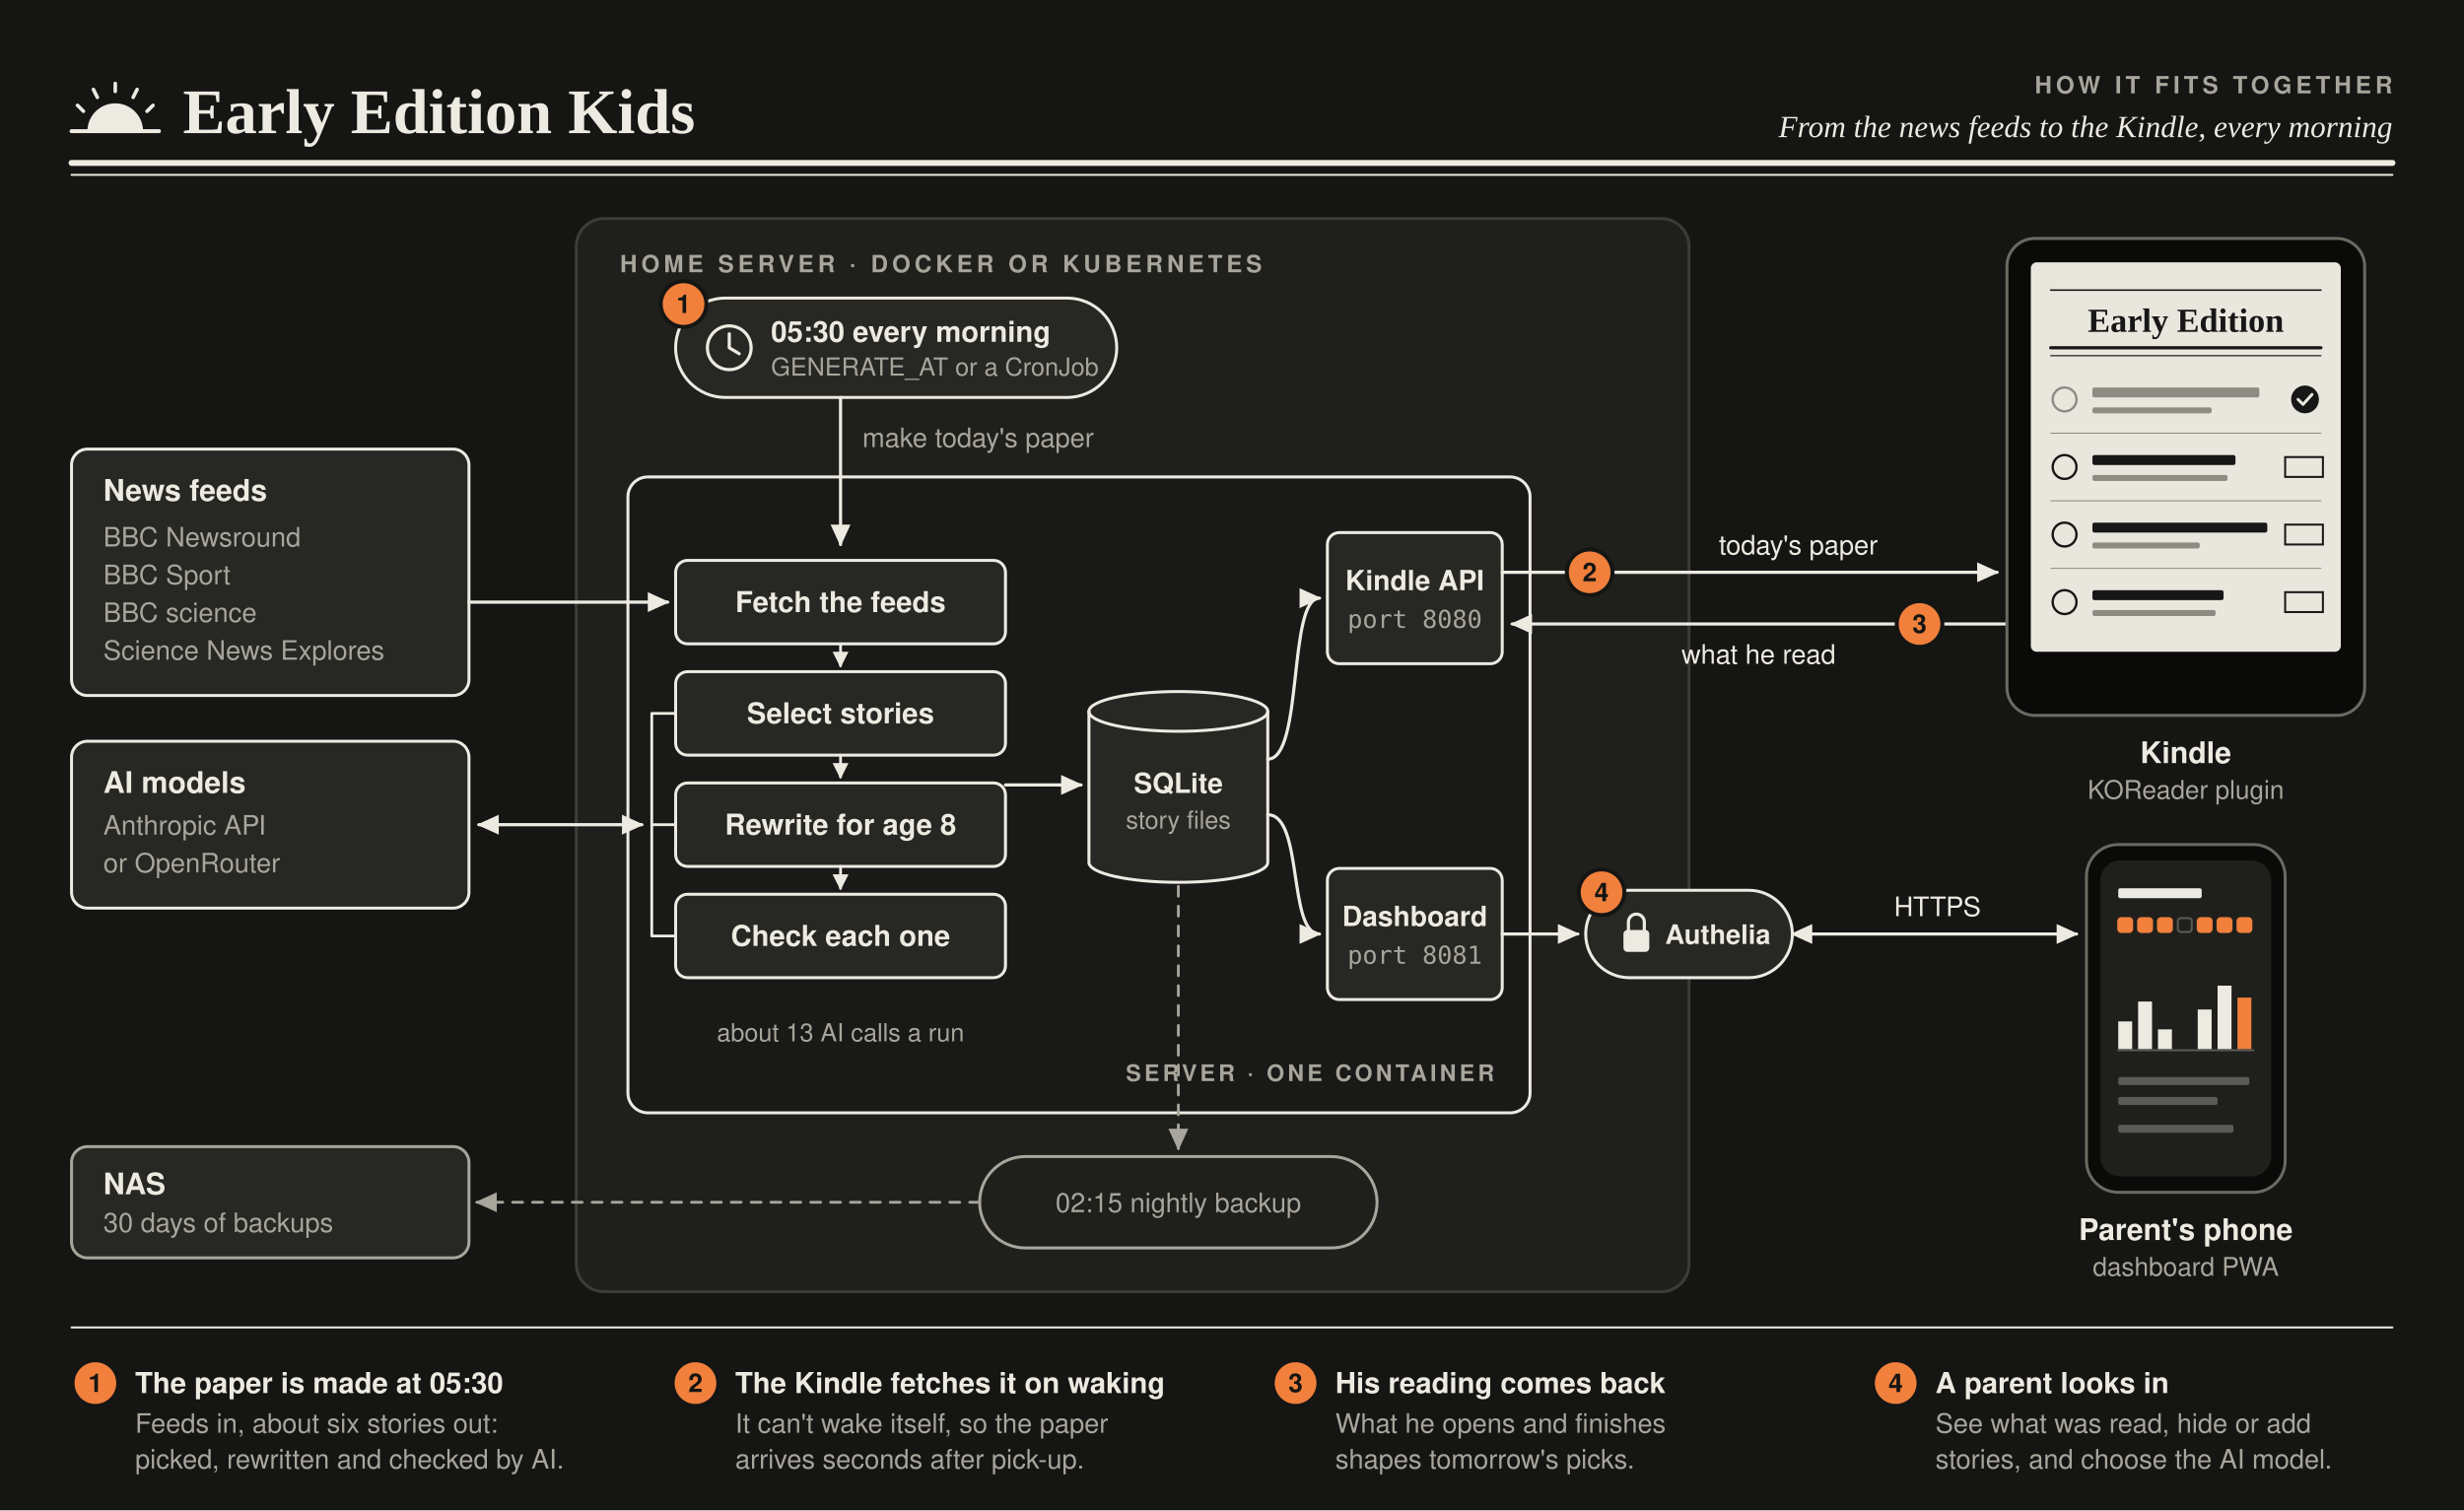
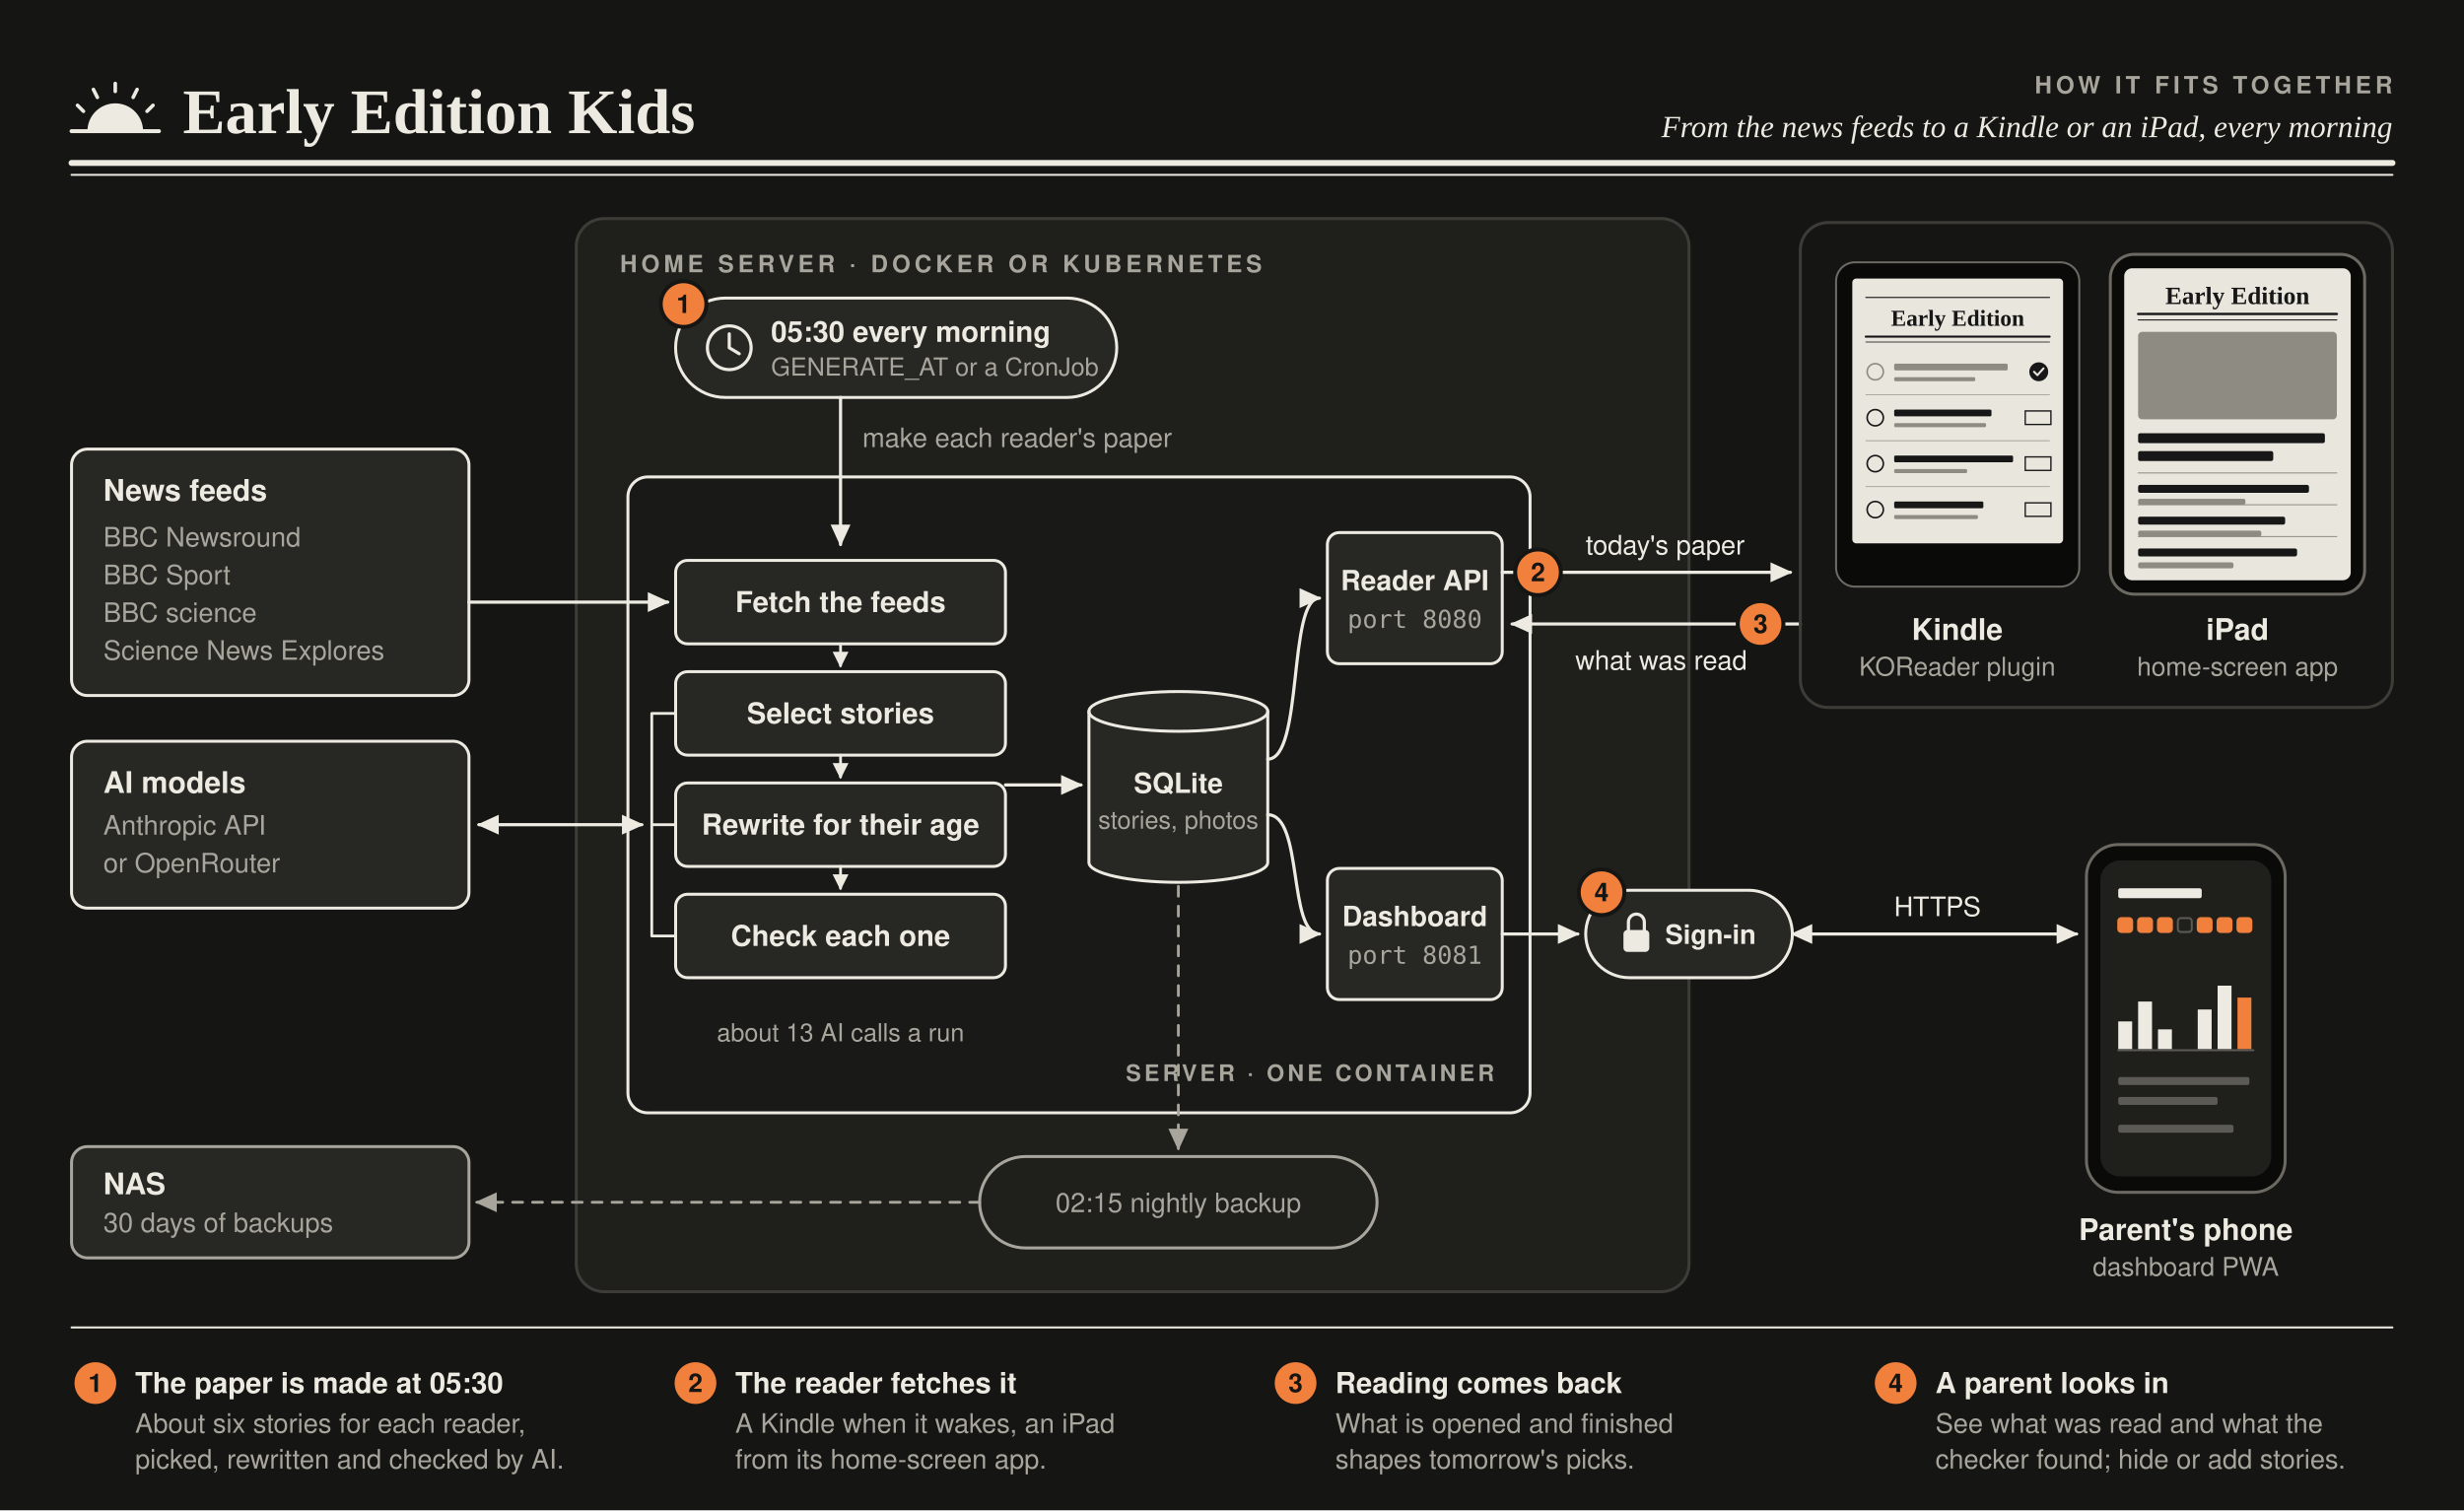
<svg xmlns="http://www.w3.org/2000/svg" viewBox="0 0 1240 760" width="1240" height="760" role="img" aria-labelledby="t d">
  <defs>
    <marker id="end-ink" markerUnits="userSpaceOnUse" markerWidth="11" markerHeight="10" refX="10" refY="5" orient="auto">
      <path d="M0,0 L11,5 L0,10 Z" fill="#EDEAE2" />
    </marker>
    <marker id="start-ink" markerUnits="userSpaceOnUse" markerWidth="11" markerHeight="10" refX="1" refY="5" orient="auto">
      <path d="M11,0 L0,5 L11,10 Z" fill="#EDEAE2" />
    </marker>
    <marker id="end-muted" markerUnits="userSpaceOnUse" markerWidth="11" markerHeight="10" refX="10" refY="5" orient="auto">
      <path d="M0,0 L11,5 L0,10 Z" fill="#A8A59C" />
    </marker>
    <marker id="end-small" markerUnits="userSpaceOnUse" markerWidth="8" markerHeight="8" refX="7" refY="4" orient="auto">
      <path d="M0,0 L8,4 L0,8 Z" fill="#EDEAE2" />
    </marker>
  </defs>
  <rect width="1240" height="760" fill="#151513" />
  <path d="M44,66 A14,14 0 0 1 72,66 Z" fill="#EDEAE2" stroke="#EDEAE2" stroke-width="0" stroke-linecap="round" stroke-linejoin="round" />
  <path d="M36,66 H80" fill="none" stroke="#EDEAE2" stroke-width="2" stroke-linecap="round" stroke-linejoin="round" />
  <path d="M58,42 V46 M39,53 L42,56 M77,53 L74,56 M47,45 L49,49 M69,45 L67,49" fill="none" stroke="#EDEAE2" stroke-width="1.8" stroke-linecap="round" stroke-linejoin="round" />
  <text x="92" y="67" font-family="Georgia, 'Times New Roman', serif" font-size="32" font-weight="700" fill="#EDEAE2" text-anchor="start">Early Edition Kids</text>
  <text x="1204" y="47" font-family="-apple-system, 'Segoe UI', Helvetica, Arial, sans-serif" font-size="12" font-weight="700" fill="#A8A59C" text-anchor="end" letter-spacing="2">HOW IT FITS TOGETHER</text>
-   <text x="1204" y="69" font-family="Georgia, 'Times New Roman', serif" font-size="15.5" font-weight="400" fill="#EDEAE2" text-anchor="end" font-style="italic">From the news feeds to the Kindle, every morning</text>
+   <text x="1204" y="69" font-family="Georgia, 'Times New Roman', serif" font-size="15.5" font-weight="400" fill="#EDEAE2" text-anchor="end" font-style="italic">From the news feeds to a Kindle or an iPad, every morning</text>
  <path d="M36,82 H1204" fill="none" stroke="#EDEAE2" stroke-width="3" stroke-linecap="round" stroke-linejoin="round" />
  <path d="M36,88 H1204" fill="none" stroke="#EDEAE2" stroke-width="1" stroke-linecap="round" stroke-linejoin="round" />
  <rect x="290" y="110" width="560" height="540" rx="14" fill="#1F1F1C" stroke="#3D3C37" stroke-width="1.5" />
  <text x="312" y="137" font-family="-apple-system, 'Segoe UI', Helvetica, Arial, sans-serif" font-size="12" font-weight="700" fill="#A8A59C" text-anchor="start" letter-spacing="2">HOME SERVER · DOCKER OR KUBERNETES</text>
  <rect x="316" y="240" width="454" height="320" rx="10" fill="#191917" stroke="#EDEAE2" stroke-width="1.5" />
  <text x="752" y="544" font-family="-apple-system, 'Segoe UI', Helvetica, Arial, sans-serif" font-size="11.5" font-weight="700" fill="#A8A59C" text-anchor="end" letter-spacing="1.6">SERVER · ONE CONTAINER</text>
  <rect x="340" y="150" width="222" height="50" rx="25" fill="#272723" stroke="#EDEAE2" stroke-width="1.5" />
  <circle cx="367" cy="175" r="11" fill="none" stroke="#EDEAE2" stroke-width="1.6" />
  <path d="M367,168 V175 L372,178" fill="none" stroke="#EDEAE2" stroke-width="1.6" stroke-linecap="round" stroke-linejoin="round" />
  <text x="388" y="172" font-family="-apple-system, 'Segoe UI', Helvetica, Arial, sans-serif" font-size="14.5" font-weight="700" fill="#EDEAE2" text-anchor="start">05:30 every morning</text>
  <text x="388" y="189" font-family="-apple-system, 'Segoe UI', Helvetica, Arial, sans-serif" font-size="12.5" font-weight="400" fill="#A8A59C" text-anchor="start">GENERATE_AT or a CronJob</text>
  <path d="M423,200 V274" fill="none" stroke="#EDEAE2" stroke-width="1.6" stroke-linecap="round" stroke-linejoin="round" marker-end="url(#end-ink)" />
-   <text x="434" y="225" font-family="-apple-system, 'Segoe UI', Helvetica, Arial, sans-serif" font-size="13.5" font-weight="400" fill="#A8A59C" text-anchor="start">make today's paper</text>
+   <text x="434" y="225" font-family="-apple-system, 'Segoe UI', Helvetica, Arial, sans-serif" font-size="13.5" font-weight="400" fill="#A8A59C" text-anchor="start">make each reader's paper</text>
  <rect x="340" y="282" width="166" height="42" rx="6" fill="#272723" stroke="#EDEAE2" stroke-width="1.5" />
  <text x="423" y="308" font-family="-apple-system, 'Segoe UI', Helvetica, Arial, sans-serif" font-size="14.5" font-weight="600" fill="#EDEAE2" text-anchor="middle">Fetch the feeds</text>
  <path d="M423,324 V335" fill="none" stroke="#EDEAE2" stroke-width="1.4" stroke-linecap="round" stroke-linejoin="round" marker-end="url(#end-small)" />
  <rect x="340" y="338" width="166" height="42" rx="6" fill="#272723" stroke="#EDEAE2" stroke-width="1.5" />
  <text x="423" y="364" font-family="-apple-system, 'Segoe UI', Helvetica, Arial, sans-serif" font-size="14.5" font-weight="600" fill="#EDEAE2" text-anchor="middle">Select stories</text>
  <path d="M423,380 V391" fill="none" stroke="#EDEAE2" stroke-width="1.4" stroke-linecap="round" stroke-linejoin="round" marker-end="url(#end-small)" />
  <rect x="340" y="394" width="166" height="42" rx="6" fill="#272723" stroke="#EDEAE2" stroke-width="1.5" />
-   <text x="423" y="420" font-family="-apple-system, 'Segoe UI', Helvetica, Arial, sans-serif" font-size="14.5" font-weight="600" fill="#EDEAE2" text-anchor="middle">Rewrite for age 8</text>
+   <text x="423" y="420" font-family="-apple-system, 'Segoe UI', Helvetica, Arial, sans-serif" font-size="14.5" font-weight="600" fill="#EDEAE2" text-anchor="middle">Rewrite for their age</text>
  <path d="M423,436 V447" fill="none" stroke="#EDEAE2" stroke-width="1.4" stroke-linecap="round" stroke-linejoin="round" marker-end="url(#end-small)" />
  <rect x="340" y="450" width="166" height="42" rx="6" fill="#272723" stroke="#EDEAE2" stroke-width="1.5" />
  <text x="423" y="476" font-family="-apple-system, 'Segoe UI', Helvetica, Arial, sans-serif" font-size="14.5" font-weight="600" fill="#EDEAE2" text-anchor="middle">Check each one</text>
  <text x="423" y="524" font-family="-apple-system, 'Segoe UI', Helvetica, Arial, sans-serif" font-size="12.5" font-weight="400" fill="#A8A59C" text-anchor="middle">about 13 AI calls a run</text>
  <path d="M506,395 H544" fill="none" stroke="#EDEAE2" stroke-width="1.6" stroke-linecap="round" stroke-linejoin="round" marker-end="url(#end-ink)" />
  <path d="M548,358 A45,10 0 0 1 638,358 V434 A45,10 0 0 1 548,434 Z" fill="#272723" stroke="#EDEAE2" stroke-width="1.5" stroke-linecap="round" stroke-linejoin="round" />
  <path d="M548,358 A45,10 0 0 0 638,358" fill="none" stroke="#EDEAE2" stroke-width="1.5" stroke-linecap="round" stroke-linejoin="round" />
  <text x="593" y="399" font-family="-apple-system, 'Segoe UI', Helvetica, Arial, sans-serif" font-size="14" font-weight="700" fill="#EDEAE2" text-anchor="middle">SQLite</text>
-   <text x="593" y="417" font-family="-apple-system, 'Segoe UI', Helvetica, Arial, sans-serif" font-size="12.5" font-weight="400" fill="#A8A59C" text-anchor="middle">story files</text>
+   <text x="593" y="417" font-family="-apple-system, 'Segoe UI', Helvetica, Arial, sans-serif" font-size="12.5" font-weight="400" fill="#A8A59C" text-anchor="middle">stories, photos</text>
  <path d="M638,382 C656,382 648,301 664,301" fill="none" stroke="#EDEAE2" stroke-width="1.6" stroke-linecap="round" stroke-linejoin="round" marker-end="url(#end-ink)" />
  <path d="M638,410 C656,410 648,470 664,470" fill="none" stroke="#EDEAE2" stroke-width="1.6" stroke-linecap="round" stroke-linejoin="round" marker-end="url(#end-ink)" />
  <rect x="668" y="268" width="88" height="66" rx="6" fill="#272723" stroke="#EDEAE2" stroke-width="1.5" />
-   <text x="712" y="297" font-family="-apple-system, 'Segoe UI', Helvetica, Arial, sans-serif" font-size="14" font-weight="700" fill="#EDEAE2" text-anchor="middle">Kindle API</text>
+   <text x="712" y="297" font-family="-apple-system, 'Segoe UI', Helvetica, Arial, sans-serif" font-size="14" font-weight="700" fill="#EDEAE2" text-anchor="middle">Reader API</text>
  <text x="712" y="316" font-family="ui-monospace, SFMono-Regular, Menlo, Consolas, monospace" font-size="12.5" font-weight="400" fill="#A8A59C" text-anchor="middle">port 8080</text>
  <rect x="668" y="437" width="88" height="66" rx="6" fill="#272723" stroke="#EDEAE2" stroke-width="1.5" />
  <text x="712" y="466" font-family="-apple-system, 'Segoe UI', Helvetica, Arial, sans-serif" font-size="14" font-weight="700" fill="#EDEAE2" text-anchor="middle">Dashboard</text>
  <text x="712" y="485" font-family="ui-monospace, SFMono-Regular, Menlo, Consolas, monospace" font-size="12.5" font-weight="400" fill="#A8A59C" text-anchor="middle">port 8081</text>
  <path d="M593,446 V578" fill="none" stroke="#A8A59C" stroke-width="1.4" stroke-linecap="round" stroke-linejoin="round" stroke-dasharray="5 5" marker-end="url(#end-muted)" />
  <rect x="493" y="582" width="200" height="46" rx="23" fill="#1F1F1C" stroke="#A8A59C" stroke-width="1.5" />
  <text x="593" y="610" font-family="-apple-system, 'Segoe UI', Helvetica, Arial, sans-serif" font-size="13.5" font-weight="400" fill="#A8A59C" text-anchor="middle">02:15 nightly backup</text>
  <path d="M493,605 H240" fill="none" stroke="#A8A59C" stroke-width="1.4" stroke-linecap="round" stroke-linejoin="round" stroke-dasharray="5 5" marker-end="url(#end-muted)" />
  <rect x="36" y="226" width="200" height="124" rx="8" fill="#272723" stroke="#EDEAE2" stroke-width="1.5" />
  <text x="52" y="252" font-family="-apple-system, 'Segoe UI', Helvetica, Arial, sans-serif" font-size="15" font-weight="700" fill="#EDEAE2" text-anchor="start">News feeds</text>
  <text x="52" y="275" font-family="-apple-system, 'Segoe UI', Helvetica, Arial, sans-serif" font-size="13.5" font-weight="400" fill="#A8A59C" text-anchor="start">BBC Newsround</text>
  <text x="52" y="294" font-family="-apple-system, 'Segoe UI', Helvetica, Arial, sans-serif" font-size="13.5" font-weight="400" fill="#A8A59C" text-anchor="start">BBC Sport</text>
  <text x="52" y="313" font-family="-apple-system, 'Segoe UI', Helvetica, Arial, sans-serif" font-size="13.5" font-weight="400" fill="#A8A59C" text-anchor="start">BBC science</text>
  <text x="52" y="332" font-family="-apple-system, 'Segoe UI', Helvetica, Arial, sans-serif" font-size="13.5" font-weight="400" fill="#A8A59C" text-anchor="start">Science News Explores</text>
  <path d="M236,303 H336" fill="none" stroke="#EDEAE2" stroke-width="1.6" stroke-linecap="round" stroke-linejoin="round" marker-end="url(#end-ink)" />
  <rect x="36" y="373" width="200" height="84" rx="8" fill="#272723" stroke="#EDEAE2" stroke-width="1.5" />
  <text x="52" y="399" font-family="-apple-system, 'Segoe UI', Helvetica, Arial, sans-serif" font-size="15" font-weight="700" fill="#EDEAE2" text-anchor="start">AI models</text>
  <text x="52" y="420" font-family="-apple-system, 'Segoe UI', Helvetica, Arial, sans-serif" font-size="13.5" font-weight="400" fill="#A8A59C" text-anchor="start">Anthropic API</text>
  <text x="52" y="439" font-family="-apple-system, 'Segoe UI', Helvetica, Arial, sans-serif" font-size="13.5" font-weight="400" fill="#A8A59C" text-anchor="start">or OpenRouter</text>
  <path d="M340,359 H328 V471 H340 M328,415 H340" fill="none" stroke="#EDEAE2" stroke-width="1.4" stroke-linecap="round" stroke-linejoin="round" />
  <path d="M241,415 H323" fill="none" stroke="#EDEAE2" stroke-width="1.6" stroke-linecap="round" stroke-linejoin="round" marker-end="url(#end-ink)" marker-start="url(#start-ink)" />
  <rect x="36" y="577" width="200" height="56" rx="8" fill="#272723" stroke="#A8A59C" stroke-width="1.5" />
  <text x="52" y="601" font-family="-apple-system, 'Segoe UI', Helvetica, Arial, sans-serif" font-size="15" font-weight="700" fill="#EDEAE2" text-anchor="start">NAS</text>
  <text x="52" y="620" font-family="-apple-system, 'Segoe UI', Helvetica, Arial, sans-serif" font-size="13.5" font-weight="400" fill="#A8A59C" text-anchor="start">30 days of backups</text>
-   <path d="M756,288 H1005" fill="none" stroke="#EDEAE2" stroke-width="1.6" stroke-linecap="round" stroke-linejoin="round" marker-end="url(#end-ink)" />
-   <path d="M1010,314 H761" fill="none" stroke="#EDEAE2" stroke-width="1.6" stroke-linecap="round" stroke-linejoin="round" marker-end="url(#end-ink)" />
-   <text x="905" y="279" font-family="-apple-system, 'Segoe UI', Helvetica, Arial, sans-serif" font-size="13.5" font-weight="400" fill="#EDEAE2" text-anchor="middle">today's paper</text>
-   <text x="885" y="334" font-family="-apple-system, 'Segoe UI', Helvetica, Arial, sans-serif" font-size="13.5" font-weight="400" fill="#EDEAE2" text-anchor="middle">what he read</text>
-   <rect x="1010" y="120" width="180" height="240" rx="14" fill="#0A0A09" stroke="#6B6962" stroke-width="1.5" />
-   <rect x="1022" y="132" width="156" height="196" rx="3" fill="#E9E6DD" stroke="#E9E6DD" stroke-width="0" />
-   <path d="M1032,146 H1168" fill="none" stroke="#171717" stroke-width="0.8" stroke-linecap="round" stroke-linejoin="round" />
-   <text x="1100" y="167" font-family="Georgia, 'Times New Roman', serif" font-size="17" font-weight="700" fill="#171717" text-anchor="middle">Early Edition</text>
-   <path d="M1032,175 H1168" fill="none" stroke="#171717" stroke-width="1.6" stroke-linecap="round" stroke-linejoin="round" />
-   <path d="M1032,179 H1168" fill="none" stroke="#171717" stroke-width="0.6" stroke-linecap="round" stroke-linejoin="round" />
-   <circle cx="1039" cy="201" r="6" fill="none" stroke="#8E8B83" stroke-width="1.2" />
-   <rect x="1053" y="195" width="84" height="5" rx="1" fill="#8E8B83" />
-   <rect x="1053" y="205" width="60" height="3" rx="1" fill="#8E8B83" />
-   <circle cx="1160" cy="201" r="7" fill="#171717" />
-   <path d="M1156.5,201 L1159,203.5 L1163.5,198.5" fill="none" stroke="#E9E6DD" stroke-width="1.5" stroke-linecap="round" stroke-linejoin="round" />
-   <path d="M1032,218 H1168" fill="none" stroke="#8E8B83" stroke-width="0.5" stroke-linecap="round" stroke-linejoin="round" />
-   <circle cx="1039" cy="235" r="6" fill="none" stroke="#171717" stroke-width="1.2" />
-   <rect x="1053" y="229" width="72" height="5" rx="1" fill="#171717" />
-   <rect x="1053" y="239" width="68" height="3" rx="1" fill="#8E8B83" />
-   <rect x="1150" y="230" width="19" height="10" fill="none" stroke="#171717" stroke-width="1" />
-   <path d="M1032,252 H1168" fill="none" stroke="#8E8B83" stroke-width="0.5" stroke-linecap="round" stroke-linejoin="round" />
-   <circle cx="1039" cy="269" r="6" fill="none" stroke="#171717" stroke-width="1.2" />
-   <rect x="1053" y="263" width="88" height="5" rx="1" fill="#171717" />
-   <rect x="1053" y="273" width="54" height="3" rx="1" fill="#8E8B83" />
-   <rect x="1150" y="264" width="19" height="10" fill="none" stroke="#171717" stroke-width="1" />
-   <path d="M1032,286 H1168" fill="none" stroke="#8E8B83" stroke-width="0.5" stroke-linecap="round" stroke-linejoin="round" />
-   <circle cx="1039" cy="303" r="6" fill="none" stroke="#171717" stroke-width="1.2" />
-   <rect x="1053" y="297" width="66" height="5" rx="1" fill="#171717" />
-   <rect x="1053" y="307" width="62" height="3" rx="1" fill="#8E8B83" />
-   <rect x="1150" y="298" width="19" height="10" fill="none" stroke="#171717" stroke-width="1" />
-   <text x="1100" y="384" font-family="-apple-system, 'Segoe UI', Helvetica, Arial, sans-serif" font-size="15" font-weight="700" fill="#EDEAE2" text-anchor="middle">Kindle</text>
-   <text x="1100" y="402" font-family="-apple-system, 'Segoe UI', Helvetica, Arial, sans-serif" font-size="13" font-weight="400" fill="#A8A59C" text-anchor="middle">KOReader plugin</text>
+   <path d="M756,288 H901" fill="none" stroke="#EDEAE2" stroke-width="1.6" stroke-linecap="round" stroke-linejoin="round" marker-end="url(#end-ink)" />
+   <path d="M906,314 H761" fill="none" stroke="#EDEAE2" stroke-width="1.6" stroke-linecap="round" stroke-linejoin="round" marker-end="url(#end-ink)" />
+   <text x="838" y="279" font-family="-apple-system, 'Segoe UI', Helvetica, Arial, sans-serif" font-size="13.5" font-weight="400" fill="#EDEAE2" text-anchor="middle">today's paper</text>
+   <text x="836" y="337" font-family="-apple-system, 'Segoe UI', Helvetica, Arial, sans-serif" font-size="13.5" font-weight="400" fill="#EDEAE2" text-anchor="middle">what was read</text>
+   <rect x="906" y="112" width="298" height="244" rx="14" fill="none" stroke="#3D3C37" stroke-width="1.5" />
+   <rect x="1062" y="128" width="128" height="171" rx="12" fill="#0A0A09" stroke="#6B6962" stroke-width="1.5" />
+   <rect x="1069" y="135" width="114" height="157" rx="4" fill="#E9E6DD" stroke="#E9E6DD" stroke-width="0" />
+   <text x="1126" y="153" font-family="Georgia, 'Times New Roman', serif" font-size="12.5" font-weight="700" fill="#171717" text-anchor="middle">Early Edition</text>
+   <path d="M1076,158 H1176" fill="none" stroke="#171717" stroke-width="1.2" stroke-linecap="round" stroke-linejoin="round" />
+   <path d="M1076,161 H1176" fill="none" stroke="#171717" stroke-width="0.5" stroke-linecap="round" stroke-linejoin="round" />
+   <rect x="1076" y="167" width="100" height="44" rx="2" fill="#8E8B83" />
+   <rect x="1076" y="218" width="94" height="5" rx="1" fill="#171717" />
+   <rect x="1076" y="227" width="68" height="5" rx="1" fill="#171717" />
+   <path d="M1076,238 H1176" fill="none" stroke="#8E8B83" stroke-width="0.5" stroke-linecap="round" stroke-linejoin="round" />
+   <rect x="1076" y="244" width="86" height="4" rx="1" fill="#171717" />
+   <rect x="1076" y="251" width="54" height="3" rx="1" fill="#8E8B83" />
+   <path d="M1076,254 H1176" fill="none" stroke="#8E8B83" stroke-width="0.5" stroke-linecap="round" stroke-linejoin="round" />
+   <rect x="1076" y="260" width="74" height="4" rx="1" fill="#171717" />
+   <rect x="1076" y="267" width="62" height="3" rx="1" fill="#8E8B83" />
+   <path d="M1076,270 H1176" fill="none" stroke="#8E8B83" stroke-width="0.5" stroke-linecap="round" stroke-linejoin="round" />
+   <rect x="1076" y="276" width="80" height="4" rx="1" fill="#171717" />
+   <rect x="1076" y="283" width="48" height="3" rx="1" fill="#8E8B83" />
+   <text x="1126" y="322" font-family="-apple-system, 'Segoe UI', Helvetica, Arial, sans-serif" font-size="15" font-weight="700" fill="#EDEAE2" text-anchor="middle">iPad</text>
+   <text x="1126" y="340" font-family="-apple-system, 'Segoe UI', Helvetica, Arial, sans-serif" font-size="13" font-weight="400" fill="#A8A59C" text-anchor="middle">home-screen app</text>
+   <g transform="translate(237.2,50.4) scale(0.68)">
+     <rect x="1010" y="120" width="180" height="240" rx="14" fill="#0A0A09" stroke="#6B6962" stroke-width="1.5" />
+     <rect x="1022" y="132" width="156" height="196" rx="3" fill="#E9E6DD" stroke="#E9E6DD" stroke-width="0" />
+     <path d="M1032,146 H1168" fill="none" stroke="#171717" stroke-width="0.8" stroke-linecap="round" stroke-linejoin="round" />
+     <text x="1100" y="167" font-family="Georgia, 'Times New Roman', serif" font-size="17" font-weight="700" fill="#171717" text-anchor="middle">Early Edition</text>
+     <path d="M1032,175 H1168" fill="none" stroke="#171717" stroke-width="1.6" stroke-linecap="round" stroke-linejoin="round" />
+     <path d="M1032,179 H1168" fill="none" stroke="#171717" stroke-width="0.6" stroke-linecap="round" stroke-linejoin="round" />
+     <circle cx="1039" cy="201" r="6" fill="none" stroke="#8E8B83" stroke-width="1.2" />
+     <rect x="1053" y="195" width="84" height="5" rx="1" fill="#8E8B83" />
+     <rect x="1053" y="205" width="60" height="3" rx="1" fill="#8E8B83" />
+     <circle cx="1160" cy="201" r="7" fill="#171717" />
+     <path d="M1156.5,201 L1159,203.5 L1163.5,198.5" fill="none" stroke="#E9E6DD" stroke-width="1.5" stroke-linecap="round" stroke-linejoin="round" />
+     <path d="M1032,218 H1168" fill="none" stroke="#8E8B83" stroke-width="0.5" stroke-linecap="round" stroke-linejoin="round" />
+     <circle cx="1039" cy="235" r="6" fill="none" stroke="#171717" stroke-width="1.2" />
+     <rect x="1053" y="229" width="72" height="5" rx="1" fill="#171717" />
+     <rect x="1053" y="239" width="68" height="3" rx="1" fill="#8E8B83" />
+     <rect x="1150" y="230" width="19" height="10" fill="none" stroke="#171717" stroke-width="1" />
+     <path d="M1032,252 H1168" fill="none" stroke="#8E8B83" stroke-width="0.5" stroke-linecap="round" stroke-linejoin="round" />
+     <circle cx="1039" cy="269" r="6" fill="none" stroke="#171717" stroke-width="1.2" />
+     <rect x="1053" y="263" width="88" height="5" rx="1" fill="#171717" />
+     <rect x="1053" y="273" width="54" height="3" rx="1" fill="#8E8B83" />
+     <rect x="1150" y="264" width="19" height="10" fill="none" stroke="#171717" stroke-width="1" />
+     <path d="M1032,286 H1168" fill="none" stroke="#8E8B83" stroke-width="0.5" stroke-linecap="round" stroke-linejoin="round" />
+     <circle cx="1039" cy="303" r="6" fill="none" stroke="#171717" stroke-width="1.2" />
+     <rect x="1053" y="297" width="66" height="5" rx="1" fill="#171717" />
+     <rect x="1053" y="307" width="62" height="3" rx="1" fill="#8E8B83" />
+     <rect x="1150" y="298" width="19" height="10" fill="none" stroke="#171717" stroke-width="1" />
+   </g>
+   <text x="985" y="322" font-family="-apple-system, 'Segoe UI', Helvetica, Arial, sans-serif" font-size="15" font-weight="700" fill="#EDEAE2" text-anchor="middle">Kindle</text>
+   <text x="985" y="340" font-family="-apple-system, 'Segoe UI', Helvetica, Arial, sans-serif" font-size="13" font-weight="400" fill="#A8A59C" text-anchor="middle">KOReader plugin</text>
  <path d="M756,470 H794" fill="none" stroke="#EDEAE2" stroke-width="1.6" stroke-linecap="round" stroke-linejoin="round" marker-end="url(#end-ink)" />
  <path d="M902,470 H1045" fill="none" stroke="#EDEAE2" stroke-width="1.6" stroke-linecap="round" stroke-linejoin="round" marker-end="url(#end-ink)" marker-start="url(#start-ink)" />
  <rect x="798" y="448" width="104" height="44" rx="22" fill="#272723" stroke="#EDEAE2" stroke-width="1.5" />
  <rect x="817" y="468" width="13" height="11" rx="2" fill="#EDEAE2" stroke="#EDEAE2" stroke-width="0" />
  <path d="M819.5,468 V464 A4,4 0 0 1 827.5,464 V468" fill="none" stroke="#EDEAE2" stroke-width="1.6" stroke-linecap="round" stroke-linejoin="round" />
-   <text x="838" y="475" font-family="-apple-system, 'Segoe UI', Helvetica, Arial, sans-serif" font-size="13.5" font-weight="700" fill="#EDEAE2" text-anchor="start">Authelia</text>
+   <text x="838" y="475" font-family="-apple-system, 'Segoe UI', Helvetica, Arial, sans-serif" font-size="13.5" font-weight="700" fill="#EDEAE2" text-anchor="start">Sign-in</text>
  <text x="975" y="461" font-family="-apple-system, 'Segoe UI', Helvetica, Arial, sans-serif" font-size="13.5" font-weight="400" fill="#EDEAE2" text-anchor="middle">HTTPS</text>
  <rect x="1050" y="425" width="100" height="175" rx="16" fill="#0A0A09" stroke="#6B6962" stroke-width="1.5" />
  <rect x="1057" y="433" width="86" height="159" rx="10" fill="#1F1F1C" stroke="#1F1F1C" stroke-width="0" />
  <rect x="1066" y="447" width="42" height="5" rx="1" fill="#EDEAE2" />
  <rect x="1066" y="462" width="7" height="7" rx="1.5" fill="#F0803C" stroke="#F0803C" stroke-width="1" />
  <rect x="1076" y="462" width="7" height="7" rx="1.5" fill="#F0803C" stroke="#F0803C" stroke-width="1" />
  <rect x="1086" y="462" width="7" height="7" rx="1.5" fill="#F0803C" stroke="#F0803C" stroke-width="1" />
  <rect x="1096" y="462" width="7" height="7" rx="1.5" fill="none" stroke="#5C5A54" stroke-width="1" />
  <rect x="1106" y="462" width="7" height="7" rx="1.5" fill="#F0803C" stroke="#F0803C" stroke-width="1" />
  <rect x="1116" y="462" width="7" height="7" rx="1.5" fill="#F0803C" stroke="#F0803C" stroke-width="1" />
  <rect x="1126" y="462" width="7" height="7" rx="1.5" fill="#F0803C" stroke="#F0803C" stroke-width="1" />
  <rect x="1066" y="514" width="7" height="14" fill="#EDEAE2" />
  <rect x="1076" y="504" width="7" height="24" fill="#EDEAE2" />
  <rect x="1086" y="518" width="7" height="10" fill="#EDEAE2" />
  <rect x="1096" y="528" width="7" height="0" fill="#EDEAE2" />
  <rect x="1106" y="508" width="7" height="20" fill="#EDEAE2" />
  <rect x="1116" y="496" width="7" height="32" fill="#EDEAE2" />
  <rect x="1126" y="502" width="7" height="26" fill="#F0803C" />
  <path d="M1066,528.5 H1134" fill="none" stroke="#5C5A54" stroke-width="1" stroke-linecap="round" stroke-linejoin="round" />
  <rect x="1066" y="542" width="66" height="4" rx="1" fill="#5C5A54" />
  <rect x="1066" y="552" width="50" height="4" rx="1" fill="#5C5A54" />
  <rect x="1066" y="566" width="58" height="4" rx="1" fill="#5C5A54" />
  <text x="1100" y="624" font-family="-apple-system, 'Segoe UI', Helvetica, Arial, sans-serif" font-size="15" font-weight="700" fill="#EDEAE2" text-anchor="middle">Parent's phone</text>
  <text x="1100" y="642" font-family="-apple-system, 'Segoe UI', Helvetica, Arial, sans-serif" font-size="13" font-weight="400" fill="#A8A59C" text-anchor="middle">dashboard PWA</text>
  <circle cx="344" cy="153" r="11.5" fill="#F0803C" stroke="#151513" stroke-width="2" />
  <text x="344" y="157.5" font-family="-apple-system, 'Segoe UI', Helvetica, Arial, sans-serif" font-size="13" font-weight="700" fill="#151513" text-anchor="middle">1</text>
-   <circle cx="800" cy="288" r="11.5" fill="#F0803C" stroke="#151513" stroke-width="2" />
-   <text x="800" y="292.5" font-family="-apple-system, 'Segoe UI', Helvetica, Arial, sans-serif" font-size="13" font-weight="700" fill="#151513" text-anchor="middle">2</text>
-   <circle cx="966" cy="314" r="11.5" fill="#F0803C" stroke="#151513" stroke-width="2" />
-   <text x="966" y="318.5" font-family="-apple-system, 'Segoe UI', Helvetica, Arial, sans-serif" font-size="13" font-weight="700" fill="#151513" text-anchor="middle">3</text>
+   <circle cx="774" cy="288" r="11.5" fill="#F0803C" stroke="#151513" stroke-width="2" />
+   <text x="774" y="292.5" font-family="-apple-system, 'Segoe UI', Helvetica, Arial, sans-serif" font-size="13" font-weight="700" fill="#151513" text-anchor="middle">2</text>
+   <circle cx="886" cy="314" r="11.5" fill="#F0803C" stroke="#151513" stroke-width="2" />
+   <text x="886" y="318.5" font-family="-apple-system, 'Segoe UI', Helvetica, Arial, sans-serif" font-size="13" font-weight="700" fill="#151513" text-anchor="middle">3</text>
  <circle cx="806" cy="449" r="11.5" fill="#F0803C" stroke="#151513" stroke-width="2" />
  <text x="806" y="453.5" font-family="-apple-system, 'Segoe UI', Helvetica, Arial, sans-serif" font-size="13" font-weight="700" fill="#151513" text-anchor="middle">4</text>
  <path d="M36,668 H1204" fill="none" stroke="#EDEAE2" stroke-width="1" stroke-linecap="round" stroke-linejoin="round" />
  <circle cx="48" cy="696" r="11.5" fill="#F0803C" stroke="#151513" stroke-width="2" />
  <text x="48" y="700.5" font-family="-apple-system, 'Segoe UI', Helvetica, Arial, sans-serif" font-size="13" font-weight="700" fill="#151513" text-anchor="middle">1</text>
  <text x="68" y="701" font-family="-apple-system, 'Segoe UI', Helvetica, Arial, sans-serif" font-size="14.5" font-weight="700" fill="#EDEAE2" text-anchor="start">The paper is made at 05:30</text>
-   <text x="68" y="721" font-family="-apple-system, 'Segoe UI', Helvetica, Arial, sans-serif" font-size="13.5" font-weight="400" fill="#A8A59C" text-anchor="start">Feeds in, about six stories out:</text>
+   <text x="68" y="721" font-family="-apple-system, 'Segoe UI', Helvetica, Arial, sans-serif" font-size="13.5" font-weight="400" fill="#A8A59C" text-anchor="start">About six stories for each reader,</text>
  <text x="68" y="739" font-family="-apple-system, 'Segoe UI', Helvetica, Arial, sans-serif" font-size="13.5" font-weight="400" fill="#A8A59C" text-anchor="start">picked, rewritten and checked by AI.</text>
  <circle cx="350" cy="696" r="11.5" fill="#F0803C" stroke="#151513" stroke-width="2" />
  <text x="350" y="700.5" font-family="-apple-system, 'Segoe UI', Helvetica, Arial, sans-serif" font-size="13" font-weight="700" fill="#151513" text-anchor="middle">2</text>
-   <text x="370" y="701" font-family="-apple-system, 'Segoe UI', Helvetica, Arial, sans-serif" font-size="14.5" font-weight="700" fill="#EDEAE2" text-anchor="start">The Kindle fetches it on waking</text>
-   <text x="370" y="721" font-family="-apple-system, 'Segoe UI', Helvetica, Arial, sans-serif" font-size="13.5" font-weight="400" fill="#A8A59C" text-anchor="start">It can't wake itself, so the paper</text>
-   <text x="370" y="739" font-family="-apple-system, 'Segoe UI', Helvetica, Arial, sans-serif" font-size="13.5" font-weight="400" fill="#A8A59C" text-anchor="start">arrives seconds after pick-up.</text>
+   <text x="370" y="701" font-family="-apple-system, 'Segoe UI', Helvetica, Arial, sans-serif" font-size="14.5" font-weight="700" fill="#EDEAE2" text-anchor="start">The reader fetches it</text>
+   <text x="370" y="721" font-family="-apple-system, 'Segoe UI', Helvetica, Arial, sans-serif" font-size="13.5" font-weight="400" fill="#A8A59C" text-anchor="start">A Kindle when it wakes, an iPad</text>
+   <text x="370" y="739" font-family="-apple-system, 'Segoe UI', Helvetica, Arial, sans-serif" font-size="13.5" font-weight="400" fill="#A8A59C" text-anchor="start">from its home-screen app.</text>
  <circle cx="652" cy="696" r="11.5" fill="#F0803C" stroke="#151513" stroke-width="2" />
  <text x="652" y="700.5" font-family="-apple-system, 'Segoe UI', Helvetica, Arial, sans-serif" font-size="13" font-weight="700" fill="#151513" text-anchor="middle">3</text>
-   <text x="672" y="701" font-family="-apple-system, 'Segoe UI', Helvetica, Arial, sans-serif" font-size="14.5" font-weight="700" fill="#EDEAE2" text-anchor="start">His reading comes back</text>
-   <text x="672" y="721" font-family="-apple-system, 'Segoe UI', Helvetica, Arial, sans-serif" font-size="13.5" font-weight="400" fill="#A8A59C" text-anchor="start">What he opens and finishes</text>
+   <text x="672" y="701" font-family="-apple-system, 'Segoe UI', Helvetica, Arial, sans-serif" font-size="14.5" font-weight="700" fill="#EDEAE2" text-anchor="start">Reading comes back</text>
+   <text x="672" y="721" font-family="-apple-system, 'Segoe UI', Helvetica, Arial, sans-serif" font-size="13.5" font-weight="400" fill="#A8A59C" text-anchor="start">What is opened and finished</text>
  <text x="672" y="739" font-family="-apple-system, 'Segoe UI', Helvetica, Arial, sans-serif" font-size="13.5" font-weight="400" fill="#A8A59C" text-anchor="start">shapes tomorrow's picks.</text>
  <circle cx="954" cy="696" r="11.5" fill="#F0803C" stroke="#151513" stroke-width="2" />
  <text x="954" y="700.5" font-family="-apple-system, 'Segoe UI', Helvetica, Arial, sans-serif" font-size="13" font-weight="700" fill="#151513" text-anchor="middle">4</text>
  <text x="974" y="701" font-family="-apple-system, 'Segoe UI', Helvetica, Arial, sans-serif" font-size="14.5" font-weight="700" fill="#EDEAE2" text-anchor="start">A parent looks in</text>
-   <text x="974" y="721" font-family="-apple-system, 'Segoe UI', Helvetica, Arial, sans-serif" font-size="13.5" font-weight="400" fill="#A8A59C" text-anchor="start">See what was read, hide or add</text>
-   <text x="974" y="739" font-family="-apple-system, 'Segoe UI', Helvetica, Arial, sans-serif" font-size="13.5" font-weight="400" fill="#A8A59C" text-anchor="start">stories, and choose the AI model.</text>
+   <text x="974" y="721" font-family="-apple-system, 'Segoe UI', Helvetica, Arial, sans-serif" font-size="13.5" font-weight="400" fill="#A8A59C" text-anchor="start">See what was read and what the</text>
+   <text x="974" y="739" font-family="-apple-system, 'Segoe UI', Helvetica, Arial, sans-serif" font-size="13.5" font-weight="400" fill="#A8A59C" text-anchor="start">checker found; hide or add stories.</text>
</svg>
